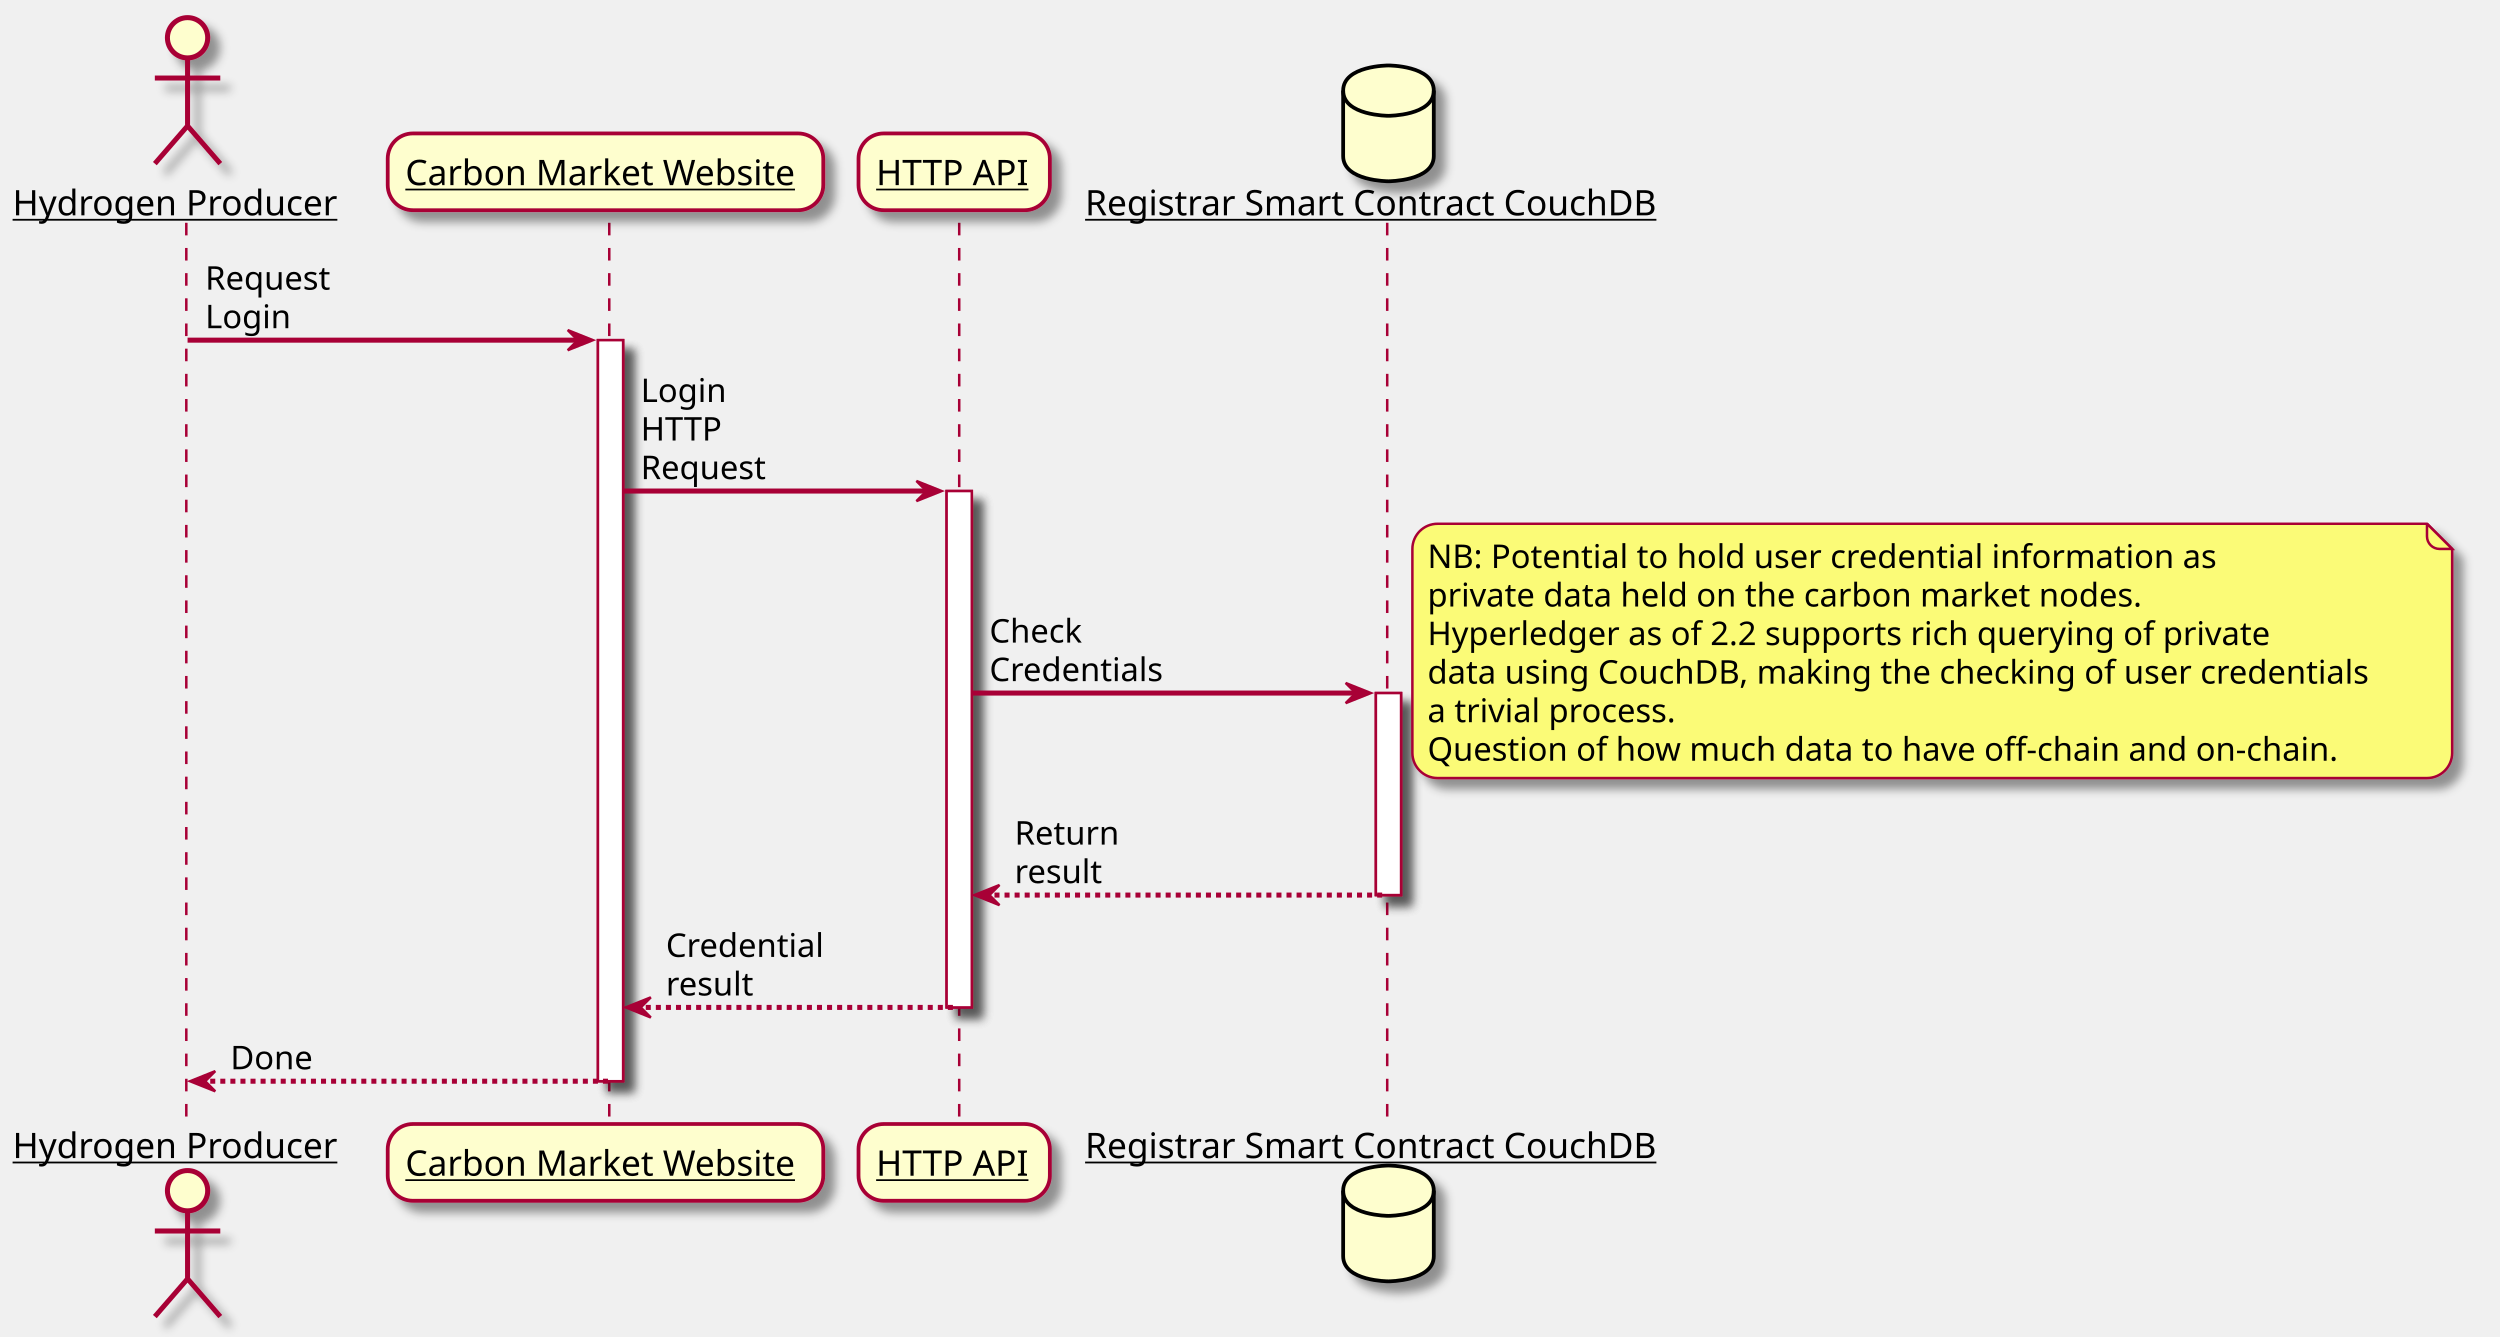
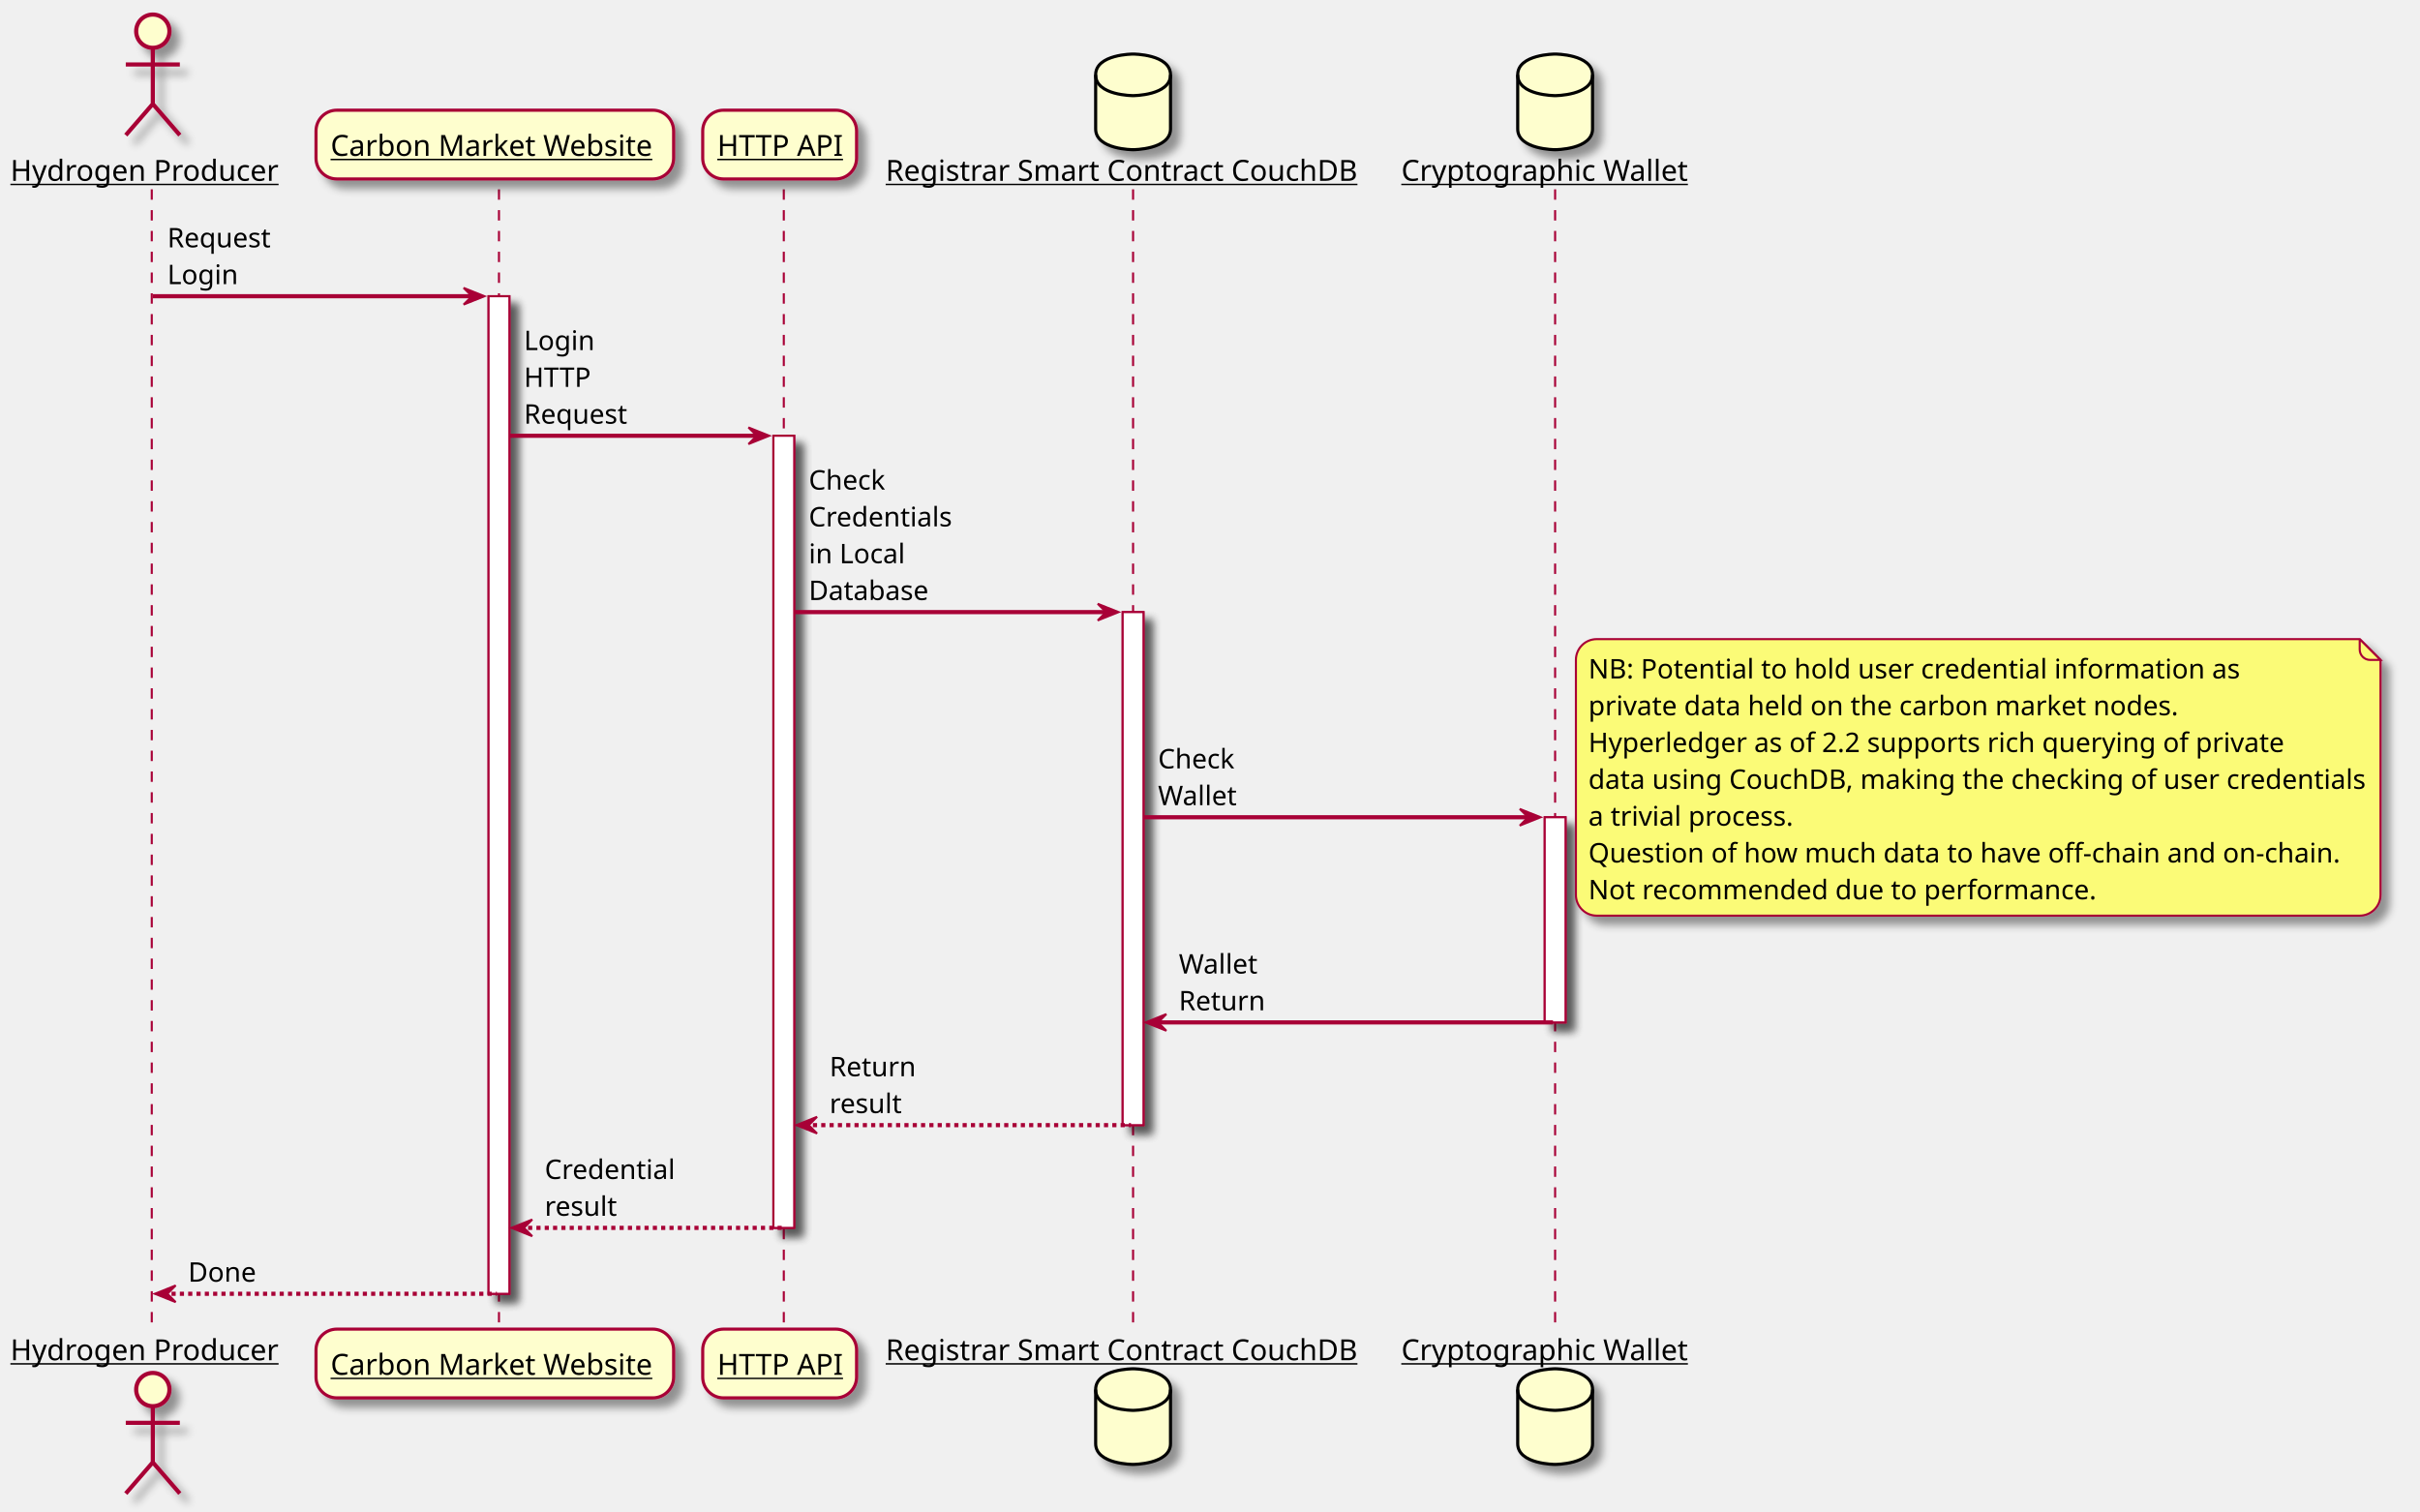
- <svg xmlns="http://www.w3.org/2000/svg" contentScriptType="application/ecmascript" contentStyleType="text/css" height="531px" preserveAspectRatio="none" style="width:993px;height:531px;" version="1.1" viewBox="0 0 993 531" width="993px" zoomAndPan="magnify">
+ <svg xmlns="http://www.w3.org/2000/svg" contentScriptType="application/ecmascript" contentStyleType="text/css" height="727px" preserveAspectRatio="none" style="width:1164px;height:727px;background:#FFFFFF;" version="1.1" viewBox="0 0 1164 727" width="1164px" zoomAndPan="magnify">
  <defs>
-     <filter height="300%" id="fj62vhrdw6p5x" width="300%" x="-1" y="-1">
+     <filter height="300%" id="f7fvijze4pb5r" width="300%" x="-1" y="-1">
      <feGaussianBlur result="blurOut" stdDeviation="2.0" />
      <feColorMatrix in="blurOut" result="blurOut2" type="matrix" values="0 0 0 0 0 0 0 0 0 0 0 0 0 0 0 0 0 0 .4 0" />
      <feOffset dx="4.0" dy="4.0" in="blurOut2" result="blurOut3" />
      <feBlend in="SourceGraphic" in2="blurOut3" mode="normal" />
    </filter>
  </defs>
  <g>
-     <rect fill="#FFFFFF" filter="url(#fj62vhrdw6p5x)" height="294.348" style="stroke:#A80036;stroke-width:1.0;" width="10" x="237.5" y="135.109" />
-     <rect fill="#FFFFFF" filter="url(#fj62vhrdw6p5x)" height="205.106" style="stroke:#A80036;stroke-width:1.0;" width="10" x="376" y="195.041" />
-     <rect fill="#FFFFFF" filter="url(#fj62vhrdw6p5x)" height="80.242" style="stroke:#A80036;stroke-width:1.0;" width="10" x="546.5" y="275.283" />
-     <line style="stroke:#A80036;stroke-width:1.0;stroke-dasharray:5.0,5.0;" x1="74" x2="74" y1="88.488" y2="447.457" />
-     <line style="stroke:#A80036;stroke-width:1.0;stroke-dasharray:5.0,5.0;" x1="242" x2="242" y1="88.488" y2="447.457" />
-     <line style="stroke:#A80036;stroke-width:1.0;stroke-dasharray:5.0,5.0;" x1="381" x2="381" y1="88.488" y2="447.457" />
-     <line style="stroke:#A80036;stroke-width:1.0;stroke-dasharray:5.0,5.0;" x1="551" x2="551" y1="88.488" y2="447.457" />
-     <text fill="#000000" font-family="sans-serif" font-size="14" lengthAdjust="spacing" text-decoration="underline" textLength="133" x="5" y="85.535">Hydrogen Producer</text>
-     <ellipse cx="74.5" cy="15" fill="#FEFECE" filter="url(#fj62vhrdw6p5x)" rx="8" ry="8" style="stroke:#A80036;stroke-width:2.0;" />
-     <path d="M74.5,23 L74.5,50 M61.5,31 L87.5,31 M74.5,50 L61.5,65 M74.5,50 L87.5,65 " fill="none" filter="url(#fj62vhrdw6p5x)" style="stroke:#A80036;stroke-width:2.0;" />
-     <text fill="#000000" font-family="sans-serif" font-size="14" lengthAdjust="spacing" text-decoration="underline" textLength="133" x="5" y="459.992">Hydrogen Producer</text>
-     <ellipse cx="74.5" cy="472.945" fill="#FEFECE" filter="url(#fj62vhrdw6p5x)" rx="8" ry="8" style="stroke:#A80036;stroke-width:2.0;" />
-     <path d="M74.5,480.945 L74.5,507.945 M61.5,488.945 L87.5,488.945 M74.5,507.945 L61.5,522.945 M74.5,507.945 L87.5,522.945 " fill="none" filter="url(#fj62vhrdw6p5x)" style="stroke:#A80036;stroke-width:2.0;" />
-     <rect fill="#FEFECE" filter="url(#fj62vhrdw6p5x)" height="30.488" rx="10" ry="10" style="stroke:#A80036;stroke-width:1.5;" width="173" x="154" y="53" />
-     <text fill="#000000" font-family="sans-serif" font-size="14" lengthAdjust="spacing" text-decoration="underline" textLength="159" x="161" y="73.535">Carbon Market Website</text>
-     <rect fill="#FEFECE" filter="url(#fj62vhrdw6p5x)" height="30.488" rx="10" ry="10" style="stroke:#A80036;stroke-width:1.5;" width="173" x="154" y="446.457" />
-     <text fill="#000000" font-family="sans-serif" font-size="14" lengthAdjust="spacing" text-decoration="underline" textLength="159" x="161" y="466.992">Carbon Market Website</text>
-     <rect fill="#FEFECE" filter="url(#fj62vhrdw6p5x)" height="30.488" rx="10" ry="10" style="stroke:#A80036;stroke-width:1.5;" width="76" x="341" y="53" />
-     <text fill="#000000" font-family="sans-serif" font-size="14" lengthAdjust="spacing" text-decoration="underline" textLength="62" x="348" y="73.535">HTTP API</text>
-     <rect fill="#FEFECE" filter="url(#fj62vhrdw6p5x)" height="30.488" rx="10" ry="10" style="stroke:#A80036;stroke-width:1.5;" width="76" x="341" y="446.457" />
-     <text fill="#000000" font-family="sans-serif" font-size="14" lengthAdjust="spacing" text-decoration="underline" textLength="62" x="348" y="466.992">HTTP API</text>
-     <text fill="#000000" font-family="sans-serif" font-size="14" lengthAdjust="spacing" text-decoration="underline" textLength="235" x="431" y="85.535">Registrar Smart Contract CouchDB</text>
-     <path d="M533.5,36 C533.5,26 551.5,26 551.5,26 C551.5,26 569.5,26 569.5,36 L569.5,62 C569.5,72 551.5,72 551.5,72 C551.5,72 533.5,72 533.5,62 L533.5,36 " fill="#FEFECE" filter="url(#fj62vhrdw6p5x)" style="stroke:#000000;stroke-width:1.5;" />
-     <path d="M533.5,36 C533.5,46 551.5,46 551.5,46 C551.5,46 569.5,46 569.5,36 " fill="none" style="stroke:#000000;stroke-width:1.5;" />
-     <text fill="#000000" font-family="sans-serif" font-size="14" lengthAdjust="spacing" text-decoration="underline" textLength="235" x="431" y="459.992">Registrar Smart Contract CouchDB</text>
-     <path d="M533.5,472.945 C533.5,462.945 551.5,462.945 551.5,462.945 C551.5,462.945 569.5,462.945 569.5,472.945 L569.5,498.945 C569.5,508.945 551.5,508.945 551.5,508.945 C551.5,508.945 533.5,508.945 533.5,498.945 L533.5,472.945 " fill="#FEFECE" filter="url(#fj62vhrdw6p5x)" style="stroke:#000000;stroke-width:1.5;" />
-     <path d="M533.5,472.945 C533.5,482.945 551.5,482.945 551.5,482.945 C551.5,482.945 569.5,482.945 569.5,472.945 " fill="none" style="stroke:#000000;stroke-width:1.5;" />
-     <rect fill="#FFFFFF" filter="url(#fj62vhrdw6p5x)" height="294.348" style="stroke:#A80036;stroke-width:1.0;" width="10" x="237.5" y="135.109" />
-     <rect fill="#FFFFFF" filter="url(#fj62vhrdw6p5x)" height="205.106" style="stroke:#A80036;stroke-width:1.0;" width="10" x="376" y="195.041" />
-     <rect fill="#FFFFFF" filter="url(#fj62vhrdw6p5x)" height="80.242" style="stroke:#A80036;stroke-width:1.0;" width="10" x="546.5" y="275.283" />
-     <polygon fill="#A80036" points="225.5,131.109,235.5,135.109,225.5,139.109,229.5,135.109" style="stroke:#A80036;stroke-width:1.0;" />
-     <line style="stroke:#A80036;stroke-width:2.0;" x1="74.5" x2="231.5" y1="135.109" y2="135.109" />
-     <text fill="#000000" font-family="sans-serif" font-size="13" lengthAdjust="spacing" textLength="50" x="81.5" y="115.057">Request</text>
-     <text fill="#000000" font-family="sans-serif" font-size="13" lengthAdjust="spacing" textLength="35" x="81.5" y="130.367">Login</text>
-     <polygon fill="#A80036" points="364,191.041,374,195.041,364,199.041,368,195.041" style="stroke:#A80036;stroke-width:1.0;" />
-     <line style="stroke:#A80036;stroke-width:2.0;" x1="247.5" x2="370" y1="195.041" y2="195.041" />
-     <text fill="#000000" font-family="sans-serif" font-size="13" lengthAdjust="spacing" textLength="35" x="254.5" y="159.678">Login</text>
-     <text fill="#000000" font-family="sans-serif" font-size="13" lengthAdjust="spacing" textLength="33" x="254.5" y="174.988">HTTP</text>
-     <text fill="#000000" font-family="sans-serif" font-size="13" lengthAdjust="spacing" textLength="50" x="254.5" y="190.299">Request</text>
-     <polygon fill="#A80036" points="534.5,271.283,544.5,275.283,534.5,279.283,538.5,275.283" style="stroke:#A80036;stroke-width:1.0;" />
-     <line style="stroke:#A80036;stroke-width:2.0;" x1="386" x2="540.5" y1="275.283" y2="275.283" />
-     <text fill="#000000" font-family="sans-serif" font-size="13" lengthAdjust="spacing" textLength="39" x="393" y="255.231">Check</text>
-     <text fill="#000000" font-family="sans-serif" font-size="13" lengthAdjust="spacing" textLength="71" x="393" y="270.541">Credentials</text>
-     <path d="M561,218.041 L561,299.041 A10,10 0 0 0 571,309.041 L964,309.041 A10,10 0 0 0 974,299.041 L974,218.041 L964,208.041 L571,208.041 A10,10 0 0 0 561,218.041 " fill="#FBFB77" filter="url(#fj62vhrdw6p5x)" style="stroke:#A80036;stroke-width:1.0;" />
-     <path d="M964,208.041 L964,213.041 A5,5 0 0 0 969,218.041 L974,218.041 L964,208.041 " fill="#FBFB77" style="stroke:#A80036;stroke-width:1.0;" />
-     <text fill="#000000" font-family="sans-serif" font-size="13" lengthAdjust="spacing" textLength="322" x="567" y="225.609">NB: Potential to hold user credential information as</text>
-     <text fill="#000000" font-family="sans-serif" font-size="13" lengthAdjust="spacing" textLength="290" x="567" y="240.92">private data held on the carbon market nodes.</text>
-     <text fill="#000000" font-family="sans-serif" font-size="13" lengthAdjust="spacing" textLength="346" x="567" y="256.231">Hyperledger as of 2.2 supports rich querying of private</text>
-     <text fill="#000000" font-family="sans-serif" font-size="13" lengthAdjust="spacing" textLength="388" x="567" y="271.541">data using CouchDB, making the checking of user credentials</text>
-     <text fill="#000000" font-family="sans-serif" font-size="13" lengthAdjust="spacing" textLength="104" x="567" y="286.852">a trivial process.</text>
-     <text fill="#000000" font-family="sans-serif" font-size="13" lengthAdjust="spacing" textLength="381" x="567" y="302.162">Question of how much data to have off-chain and on-chain.</text>
-     <polygon fill="#A80036" points="397,351.525,387,355.525,397,359.525,393,355.525" style="stroke:#A80036;stroke-width:1.0;" />
-     <line style="stroke:#A80036;stroke-width:2.0;stroke-dasharray:2.0,2.0;" x1="391" x2="550.5" y1="355.525" y2="355.525" />
-     <text fill="#000000" font-family="sans-serif" font-size="13" lengthAdjust="spacing" textLength="41" x="403" y="335.473">Return</text>
-     <text fill="#000000" font-family="sans-serif" font-size="13" lengthAdjust="spacing" textLength="36" x="403" y="350.783">result</text>
-     <polygon fill="#A80036" points="258.5,396.147,248.5,400.147,258.5,404.147,254.5,400.147" style="stroke:#A80036;stroke-width:1.0;" />
-     <line style="stroke:#A80036;stroke-width:2.0;stroke-dasharray:2.0,2.0;" x1="252.5" x2="380" y1="400.147" y2="400.147" />
-     <text fill="#000000" font-family="sans-serif" font-size="13" lengthAdjust="spacing" textLength="64" x="264.5" y="380.094">Credential</text>
-     <text fill="#000000" font-family="sans-serif" font-size="13" lengthAdjust="spacing" textLength="36" x="264.5" y="395.404">result</text>
-     <polygon fill="#A80036" points="85.5,425.457,75.5,429.457,85.5,433.457,81.5,429.457" style="stroke:#A80036;stroke-width:1.0;" />
-     <line style="stroke:#A80036;stroke-width:2.0;stroke-dasharray:2.0,2.0;" x1="79.5" x2="241.5" y1="429.457" y2="429.457" />
-     <text fill="#000000" font-family="sans-serif" font-size="13" lengthAdjust="spacing" textLength="33" x="91.5" y="424.715">Done</text>
+     <rect fill="#FFFFFF" filter="url(#f7fvijze4pb5r)" height="479.826" style="stroke:#A80036;stroke-width:1.0;" width="10" x="235" y="142.48" />
+     <rect fill="#FFFFFF" filter="url(#f7fvijze4pb5r)" height="381.002" style="stroke:#A80036;stroke-width:1.0;" width="10" x="372" y="209.598" />
+     <rect fill="#FFFFFF" filter="url(#f7fvijze4pb5r)" height="246.766" style="stroke:#A80036;stroke-width:1.0;" width="10" x="540" y="294.422" />
+     <rect fill="#FFFFFF" filter="url(#f7fvijze4pb5r)" height="98.677" style="stroke:#A80036;stroke-width:1.0;" width="10" x="743" y="393.099" />
+     <line style="stroke:#A80036;stroke-width:1.0;stroke-dasharray:5.0,5.0;" x1="73" x2="73" y1="91.068" y2="640.306" />
+     <line style="stroke:#A80036;stroke-width:1.0;stroke-dasharray:5.0,5.0;" x1="240" x2="240" y1="91.068" y2="640.306" />
+     <line style="stroke:#A80036;stroke-width:1.0;stroke-dasharray:5.0,5.0;" x1="377" x2="377" y1="91.068" y2="640.306" />
+     <line style="stroke:#A80036;stroke-width:1.0;stroke-dasharray:5.0,5.0;" x1="545" x2="545" y1="91.068" y2="640.306" />
+     <line style="stroke:#A80036;stroke-width:1.0;stroke-dasharray:5.0,5.0;" x1="748" x2="748" y1="91.068" y2="640.306" />
+     <text fill="#000000" font-family="sans-serif" font-size="14" lengthAdjust="spacing" text-decoration="underline" textLength="131" x="5" y="86.966">Hydrogen Producer</text>
+     <ellipse cx="73.5" cy="15" fill="#FEFECE" filter="url(#f7fvijze4pb5r)" rx="8" ry="8" style="stroke:#A80036;stroke-width:2.0;" />
+     <path d="M73.5,23 L73.5,50 M60.5,31 L86.5,31 M73.5,50 L60.5,65 M73.5,50 L86.5,65 " fill="none" filter="url(#f7fvijze4pb5r)" style="stroke:#A80036;stroke-width:2.0;" />
+     <text fill="#000000" font-family="sans-serif" font-size="14" lengthAdjust="spacing" text-decoration="underline" textLength="131" x="5" y="654.272">Hydrogen Producer</text>
+     <ellipse cx="73.5" cy="668.374" fill="#FEFECE" filter="url(#f7fvijze4pb5r)" rx="8" ry="8" style="stroke:#A80036;stroke-width:2.0;" />
+     <path d="M73.5,676.374 L73.5,703.374 M60.5,684.374 L86.5,684.374 M73.5,703.374 L60.5,718.374 M73.5,703.374 L86.5,718.374 " fill="none" filter="url(#f7fvijze4pb5r)" style="stroke:#A80036;stroke-width:2.0;" />
+     <rect fill="#FEFECE" filter="url(#f7fvijze4pb5r)" height="33.068" rx="10" ry="10" style="stroke:#A80036;stroke-width:1.5;" width="172" x="152" y="53" />
+     <text fill="#000000" font-family="sans-serif" font-size="14" lengthAdjust="spacing" text-decoration="underline" textLength="158" x="159" y="74.966">Carbon Market Website</text>
+     <rect fill="#FEFECE" filter="url(#f7fvijze4pb5r)" height="33.068" rx="10" ry="10" style="stroke:#A80036;stroke-width:1.5;" width="172" x="152" y="639.306" />
+     <text fill="#000000" font-family="sans-serif" font-size="14" lengthAdjust="spacing" text-decoration="underline" textLength="158" x="159" y="661.272">Carbon Market Website</text>
+     <rect fill="#FEFECE" filter="url(#f7fvijze4pb5r)" height="33.068" rx="10" ry="10" style="stroke:#A80036;stroke-width:1.5;" width="74" x="338" y="53" />
+     <text fill="#000000" font-family="sans-serif" font-size="14" lengthAdjust="spacing" text-decoration="underline" textLength="60" x="345" y="74.966">HTTP API</text>
+     <rect fill="#FEFECE" filter="url(#f7fvijze4pb5r)" height="33.068" rx="10" ry="10" style="stroke:#A80036;stroke-width:1.5;" width="74" x="338" y="639.306" />
+     <text fill="#000000" font-family="sans-serif" font-size="14" lengthAdjust="spacing" text-decoration="underline" textLength="60" x="345" y="661.272">HTTP API</text>
+     <text fill="#000000" font-family="sans-serif" font-size="14" lengthAdjust="spacing" text-decoration="underline" textLength="232" x="426" y="86.966">Registrar Smart Contract CouchDB</text>
+     <path d="M527,36 C527,26 545,26 545,26 C545,26 563,26 563,36 L563,62 C563,72 545,72 545,72 C545,72 527,72 527,62 L527,36 " fill="#FEFECE" filter="url(#f7fvijze4pb5r)" style="stroke:#000000;stroke-width:1.5;" />
+     <path d="M527,36 C527,46 545,46 545,46 C545,46 563,46 563,36 " fill="none" style="stroke:#000000;stroke-width:1.5;" />
+     <text fill="#000000" font-family="sans-serif" font-size="14" lengthAdjust="spacing" text-decoration="underline" textLength="232" x="426" y="654.272">Registrar Smart Contract CouchDB</text>
+     <path d="M527,668.374 C527,658.374 545,658.374 545,658.374 C545,658.374 563,658.374 563,668.374 L563,694.374 C563,704.374 545,704.374 545,704.374 C545,704.374 527,704.374 527,694.374 L527,668.374 " fill="#FEFECE" filter="url(#f7fvijze4pb5r)" style="stroke:#000000;stroke-width:1.5;" />
+     <path d="M527,668.374 C527,678.374 545,678.374 545,678.374 C545,678.374 563,678.374 563,668.374 " fill="none" style="stroke:#000000;stroke-width:1.5;" />
+     <text fill="#000000" font-family="sans-serif" font-size="14" lengthAdjust="spacing" text-decoration="underline" textLength="142" x="674" y="86.966">Cryptographic Wallet</text>
+     <path d="M730,36 C730,26 748,26 748,26 C748,26 766,26 766,36 L766,62 C766,72 748,72 748,72 C748,72 730,72 730,62 L730,36 " fill="#FEFECE" filter="url(#f7fvijze4pb5r)" style="stroke:#000000;stroke-width:1.5;" />
+     <path d="M730,36 C730,46 748,46 748,46 C748,46 766,46 766,36 " fill="none" style="stroke:#000000;stroke-width:1.5;" />
+     <text fill="#000000" font-family="sans-serif" font-size="14" lengthAdjust="spacing" text-decoration="underline" textLength="142" x="674" y="654.272">Cryptographic Wallet</text>
+     <path d="M730,668.374 C730,658.374 748,658.374 748,658.374 C748,658.374 766,658.374 766,668.374 L766,694.374 C766,704.374 748,704.374 748,704.374 C748,704.374 730,704.374 730,694.374 L730,668.374 " fill="#FEFECE" filter="url(#f7fvijze4pb5r)" style="stroke:#000000;stroke-width:1.5;" />
+     <path d="M730,668.374 C730,678.374 748,678.374 748,678.374 C748,678.374 766,678.374 766,668.374 " fill="none" style="stroke:#000000;stroke-width:1.5;" />
+     <rect fill="#FFFFFF" filter="url(#f7fvijze4pb5r)" height="479.826" style="stroke:#A80036;stroke-width:1.0;" width="10" x="235" y="142.48" />
+     <rect fill="#FFFFFF" filter="url(#f7fvijze4pb5r)" height="381.002" style="stroke:#A80036;stroke-width:1.0;" width="10" x="372" y="209.598" />
+     <rect fill="#FFFFFF" filter="url(#f7fvijze4pb5r)" height="246.766" style="stroke:#A80036;stroke-width:1.0;" width="10" x="540" y="294.422" />
+     <rect fill="#FFFFFF" filter="url(#f7fvijze4pb5r)" height="98.677" style="stroke:#A80036;stroke-width:1.0;" width="10" x="743" y="393.099" />
+     <polygon fill="#A80036" points="223,138.48,233,142.48,223,146.48,227,142.48" style="stroke:#A80036;stroke-width:1.0;" />
+     <line style="stroke:#A80036;stroke-width:2.0;" x1="73.5" x2="229" y1="142.48" y2="142.48" />
+     <text fill="#000000" font-family="sans-serif" font-size="13" lengthAdjust="spacing" textLength="49" x="80.5" y="118.965">Request</text>
+     <text fill="#000000" font-family="sans-serif" font-size="13" lengthAdjust="spacing" textLength="34" x="80.5" y="136.671">Login</text>
+     <polygon fill="#A80036" points="360,205.598,370,209.598,360,213.598,364,209.598" style="stroke:#A80036;stroke-width:1.0;" />
+     <line style="stroke:#A80036;stroke-width:2.0;" x1="245" x2="366" y1="209.598" y2="209.598" />
+     <text fill="#000000" font-family="sans-serif" font-size="13" lengthAdjust="spacing" textLength="34" x="252" y="168.377">Login</text>
+     <text fill="#000000" font-family="sans-serif" font-size="13" lengthAdjust="spacing" textLength="32" x="252" y="186.083">HTTP</text>
+     <text fill="#000000" font-family="sans-serif" font-size="13" lengthAdjust="spacing" textLength="49" x="252" y="203.789">Request</text>
+     <polygon fill="#A80036" points="528,290.422,538,294.422,528,298.422,532,294.422" style="stroke:#A80036;stroke-width:1.0;" />
+     <line style="stroke:#A80036;stroke-width:2.0;" x1="382" x2="534" y1="294.422" y2="294.422" />
+     <text fill="#000000" font-family="sans-serif" font-size="13" lengthAdjust="spacing" textLength="36" x="389" y="235.495">Check</text>
+     <text fill="#000000" font-family="sans-serif" font-size="13" lengthAdjust="spacing" textLength="67" x="389" y="253.201">Credentials</text>
+     <text fill="#000000" font-family="sans-serif" font-size="13" lengthAdjust="spacing" textLength="45" x="389" y="270.907">in Local</text>
+     <text fill="#000000" font-family="sans-serif" font-size="13" lengthAdjust="spacing" textLength="56" x="389" y="288.613">Database</text>
+     <polygon fill="#A80036" points="731,389.099,741,393.099,731,397.099,735,393.099" style="stroke:#A80036;stroke-width:1.0;" />
+     <line style="stroke:#A80036;stroke-width:2.0;" x1="550" x2="737" y1="393.099" y2="393.099" />
+     <text fill="#000000" font-family="sans-serif" font-size="13" lengthAdjust="spacing" textLength="36" x="557" y="369.584">Check</text>
+     <text fill="#000000" font-family="sans-serif" font-size="13" lengthAdjust="spacing" textLength="37" x="557" y="387.29">Wallet</text>
+     <path d="M758,317.422 L758,430.422 A10,10 0 0 0 768,440.422 L1135,440.422 A10,10 0 0 0 1145,430.422 L1145,317.422 L1135,307.422 L768,307.422 A10,10 0 0 0 758,317.422 " fill="#FBFB77" filter="url(#f7fvijze4pb5r)" style="stroke:#A80036;stroke-width:1.0;" />
+     <path d="M1135,307.422 L1135,312.422 A5,5 0 0 0 1140,317.422 L1145,317.422 L1135,307.422 " fill="#FBFB77" style="stroke:#A80036;stroke-width:1.0;" />
+     <text fill="#000000" font-family="sans-serif" font-size="13" lengthAdjust="spacing" textLength="305" x="764" y="326.319">NB: Potential to hold user credential information as</text>
+     <text fill="#000000" font-family="sans-serif" font-size="13" lengthAdjust="spacing" textLength="277" x="764" y="344.025">private data held on the carbon market nodes.</text>
+     <text fill="#000000" font-family="sans-serif" font-size="13" lengthAdjust="spacing" textLength="325" x="764" y="361.731">Hyperledger as of 2.2 supports rich querying of private</text>
+     <text fill="#000000" font-family="sans-serif" font-size="13" lengthAdjust="spacing" textLength="363" x="764" y="379.437">data using CouchDB, making the checking of user credentials</text>
+     <text fill="#000000" font-family="sans-serif" font-size="13" lengthAdjust="spacing" textLength="95" x="764" y="397.143">a trivial process.</text>
+     <text fill="#000000" font-family="sans-serif" font-size="13" lengthAdjust="spacing" textLength="353" x="764" y="414.849">Question of how much data to have off-chain and on-chain.</text>
+     <text fill="#000000" font-family="sans-serif" font-size="13" lengthAdjust="spacing" textLength="239" x="764" y="432.555">Not recommended due to performance.</text>
+     <polygon fill="#A80036" points="561,487.776,551,491.776,561,495.776,557,491.776" style="stroke:#A80036;stroke-width:1.0;" />
+     <line style="stroke:#A80036;stroke-width:2.0;" x1="555" x2="747" y1="491.776" y2="491.776" />
+     <text fill="#000000" font-family="sans-serif" font-size="13" lengthAdjust="spacing" textLength="37" x="567" y="468.261">Wallet</text>
+     <text fill="#000000" font-family="sans-serif" font-size="13" lengthAdjust="spacing" textLength="41" x="567" y="485.967">Return</text>
+     <polygon fill="#A80036" points="393,537.188,383,541.188,393,545.188,389,541.188" style="stroke:#A80036;stroke-width:1.0;" />
+     <line style="stroke:#A80036;stroke-width:2.0;stroke-dasharray:2.0,2.0;" x1="387" x2="544" y1="541.188" y2="541.188" />
+     <text fill="#000000" font-family="sans-serif" font-size="13" lengthAdjust="spacing" textLength="41" x="399" y="517.673">Return</text>
+     <text fill="#000000" font-family="sans-serif" font-size="13" lengthAdjust="spacing" textLength="34" x="399" y="535.379">result</text>
+     <polygon fill="#A80036" points="256,586.6,246,590.6,256,594.6,252,590.6" style="stroke:#A80036;stroke-width:1.0;" />
+     <line style="stroke:#A80036;stroke-width:2.0;stroke-dasharray:2.0,2.0;" x1="250" x2="376" y1="590.6" y2="590.6" />
+     <text fill="#000000" font-family="sans-serif" font-size="13" lengthAdjust="spacing" textLength="61" x="262" y="567.085">Credential</text>
+     <text fill="#000000" font-family="sans-serif" font-size="13" lengthAdjust="spacing" textLength="34" x="262" y="584.791">result</text>
+     <polygon fill="#A80036" points="84.5,618.306,74.5,622.306,84.5,626.306,80.5,622.306" style="stroke:#A80036;stroke-width:1.0;" />
+     <line style="stroke:#A80036;stroke-width:2.0;stroke-dasharray:2.0,2.0;" x1="78.5" x2="239" y1="622.306" y2="622.306" />
+     <text fill="#000000" font-family="sans-serif" font-size="13" lengthAdjust="spacing" textLength="32" x="90.5" y="616.497">Done</text>
  </g>
</svg>
